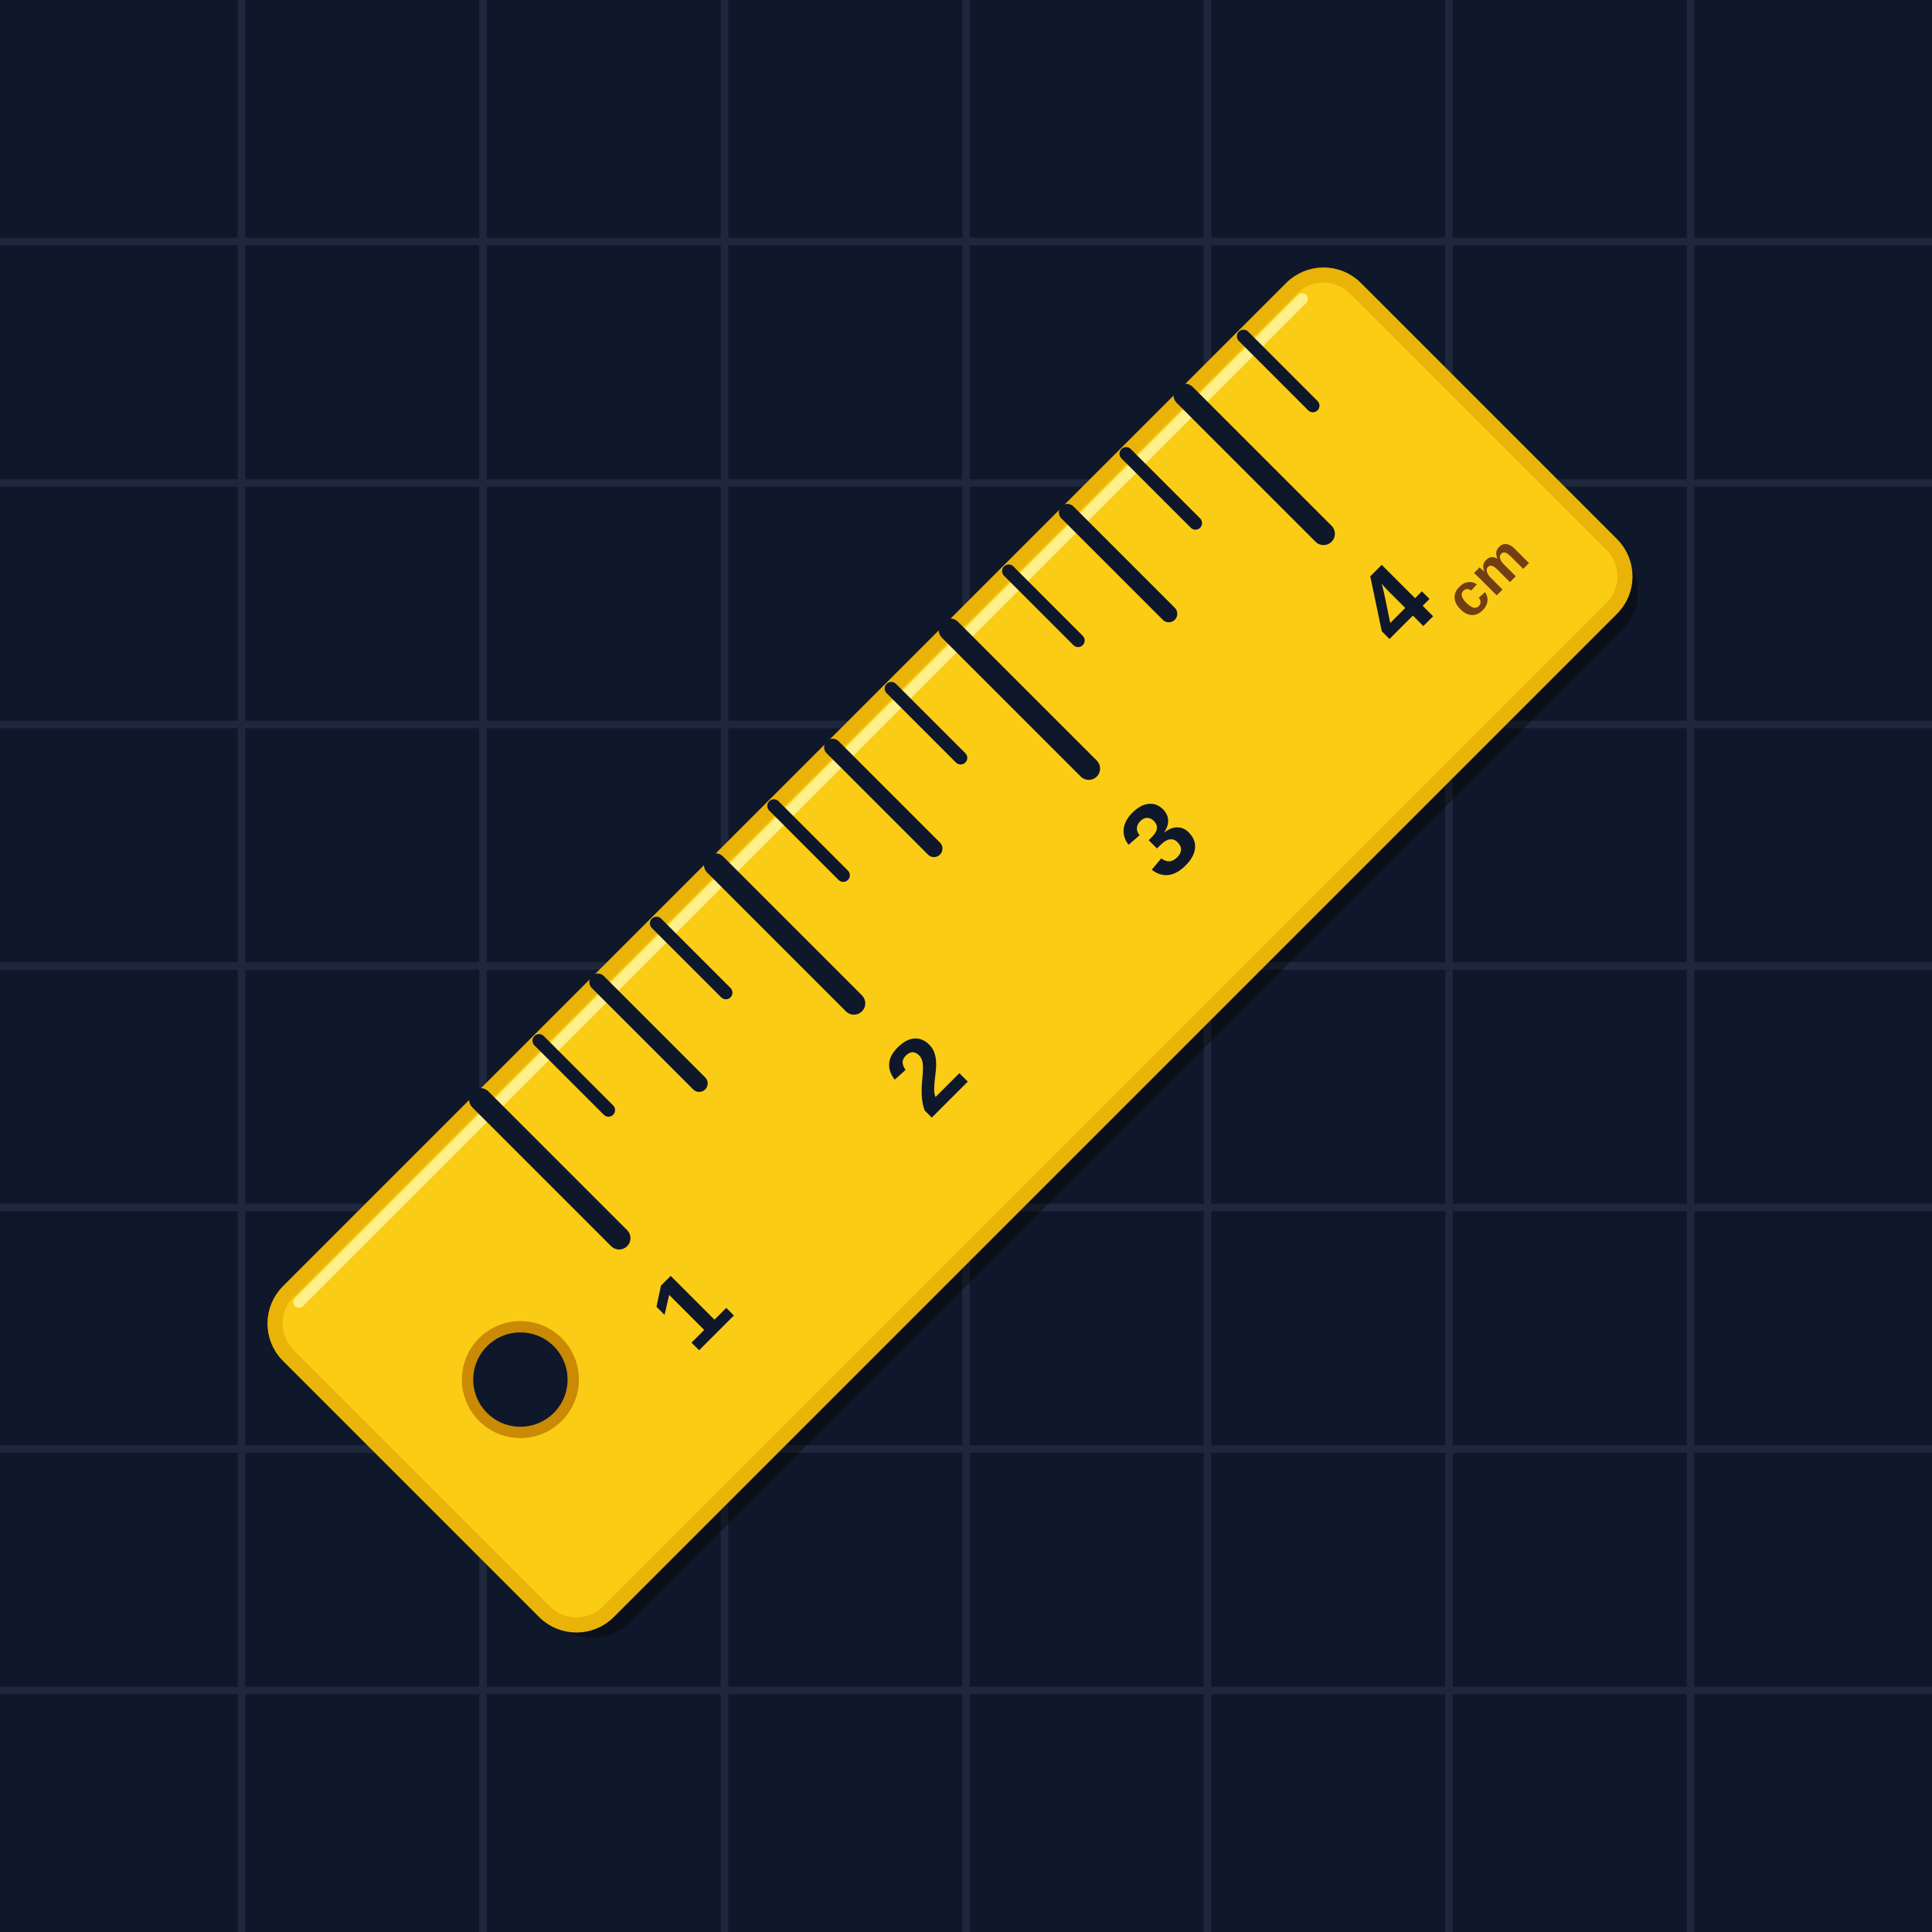
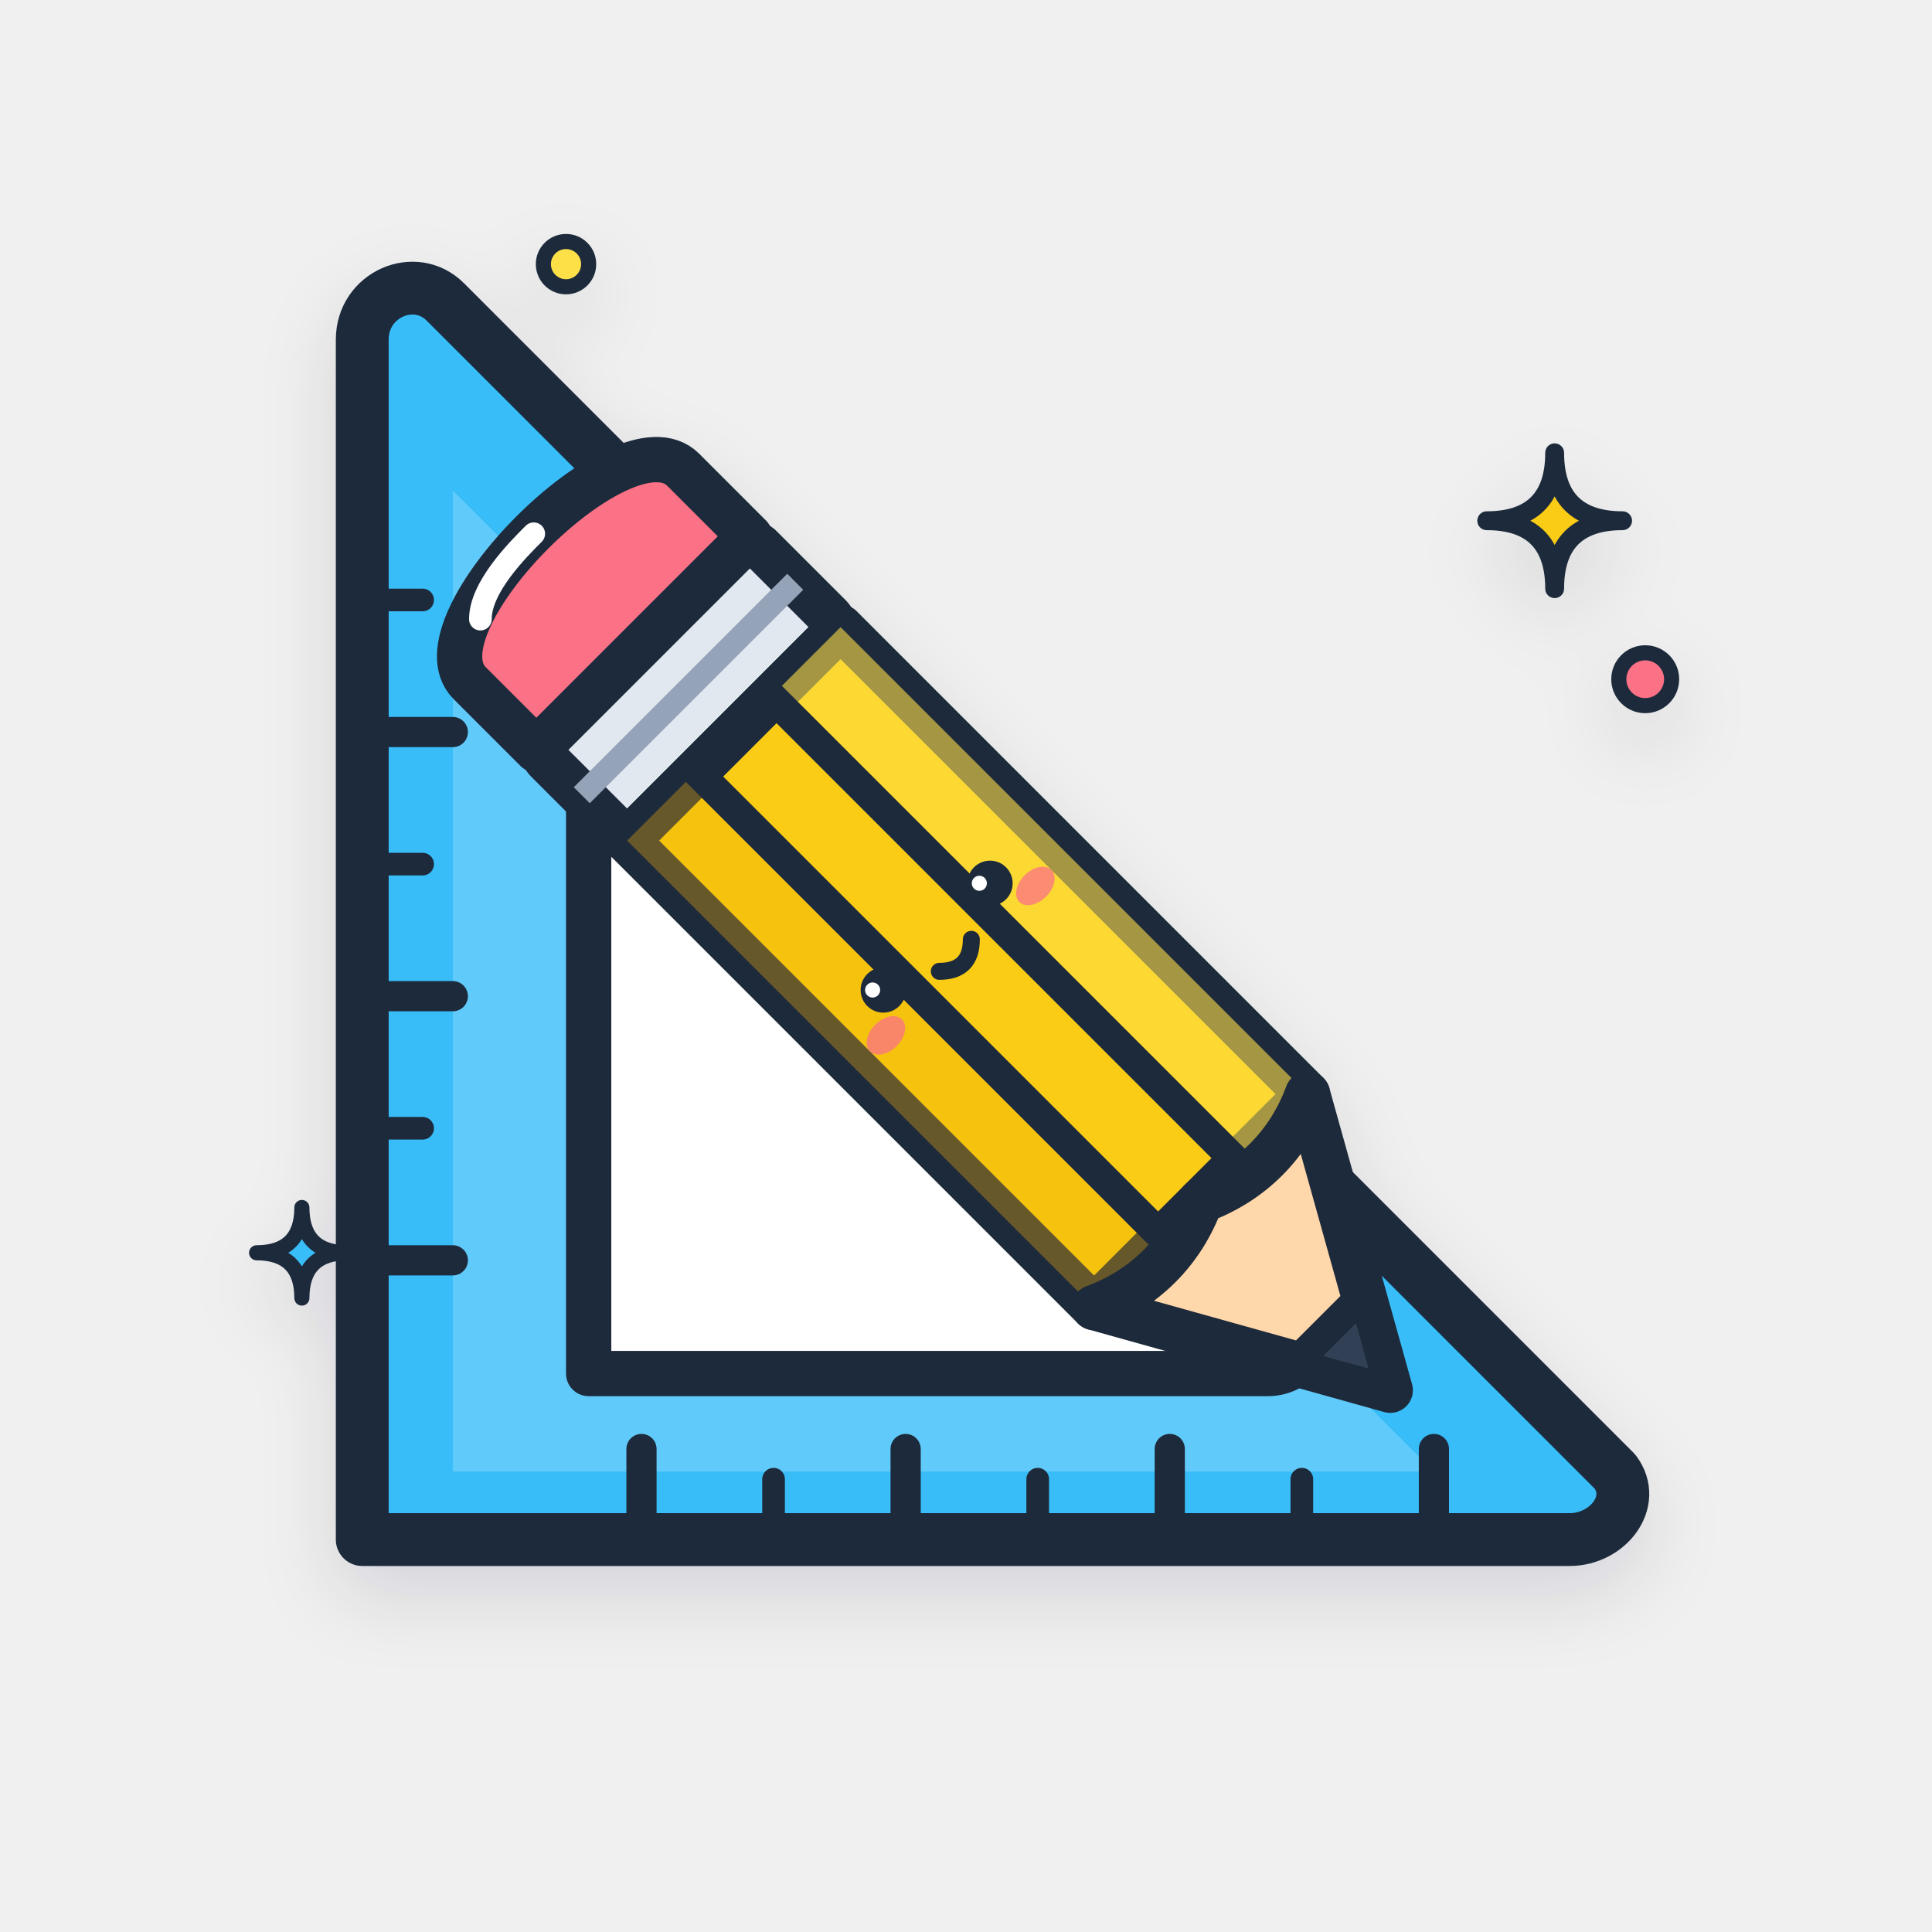
<svg xmlns="http://www.w3.org/2000/svg" viewBox="0 0 512 512" width="512" height="512">
-   <rect width="512" height="512" fill="#0f172a" />
-   <g opacity="0.12" stroke="#94a3b8" stroke-width="2">
-     <line x1="64" y1="0" x2="64" y2="512" />
-     <line x1="128" y1="0" x2="128" y2="512" />
-     <line x1="192" y1="0" x2="192" y2="512" />
-     <line x1="256" y1="0" x2="256" y2="512" />
-     <line x1="320" y1="0" x2="320" y2="512" />
-     <line x1="384" y1="0" x2="384" y2="512" />
-     <line x1="448" y1="0" x2="448" y2="512" />
-     <line x1="0" y1="64" x2="512" y2="64" />
-     <line x1="0" y1="128" x2="512" y2="128" />
-     <line x1="0" y1="192" x2="512" y2="192" />
-     <line x1="0" y1="256" x2="512" y2="256" />
-     <line x1="0" y1="320" x2="512" y2="320" />
-     <line x1="0" y1="384" x2="512" y2="384" />
-     <line x1="0" y1="448" x2="512" y2="448" />
-   </g>
-   <g transform="translate(256, 256) rotate(-45) translate(-256, -256)">
-     <rect x="56" y="196" width="400" height="120" rx="14" fill="#000000" opacity="0.35" />
-     <rect x="56" y="190" width="400" height="120" rx="12" fill="#facc15" stroke="#eab308" stroke-width="4" />
-     <line x1="68" y1="194" x2="444" y2="194" stroke="#fef08a" stroke-width="3" stroke-linecap="round" />
-     <circle cx="95" cy="250" r="14" fill="#0f172a" stroke="#ca8a04" stroke-width="3" />
-     <line x1="140" y1="190" x2="140" y2="242" stroke="#0f172a" stroke-width="6" stroke-linecap="round" />
-     <line x1="162" y1="190" x2="162" y2="216" stroke="#0f172a" stroke-width="3.5" stroke-linecap="round" />
-     <line x1="184" y1="190" x2="184" y2="228" stroke="#0f172a" stroke-width="4.5" stroke-linecap="round" />
-     <line x1="206" y1="190" x2="206" y2="216" stroke="#0f172a" stroke-width="3.5" stroke-linecap="round" />
-     <line x1="228" y1="190" x2="228" y2="242" stroke="#0f172a" stroke-width="6" stroke-linecap="round" />
-     <line x1="250" y1="190" x2="250" y2="216" stroke="#0f172a" stroke-width="3.5" stroke-linecap="round" />
-     <line x1="272" y1="190" x2="272" y2="228" stroke="#0f172a" stroke-width="4.5" stroke-linecap="round" />
-     <line x1="294" y1="190" x2="294" y2="216" stroke="#0f172a" stroke-width="3.5" stroke-linecap="round" />
-     <line x1="316" y1="190" x2="316" y2="242" stroke="#0f172a" stroke-width="6" stroke-linecap="round" />
-     <line x1="338" y1="190" x2="338" y2="216" stroke="#0f172a" stroke-width="3.5" stroke-linecap="round" />
-     <line x1="360" y1="190" x2="360" y2="228" stroke="#0f172a" stroke-width="4.5" stroke-linecap="round" />
-     <line x1="382" y1="190" x2="382" y2="216" stroke="#0f172a" stroke-width="3.5" stroke-linecap="round" />
-     <line x1="404" y1="190" x2="404" y2="242" stroke="#0f172a" stroke-width="6" stroke-linecap="round" />
-     <line x1="426" y1="190" x2="426" y2="216" stroke="#0f172a" stroke-width="3.5" stroke-linecap="round" />
-     <text x="140" y="278" font-family="-apple-system, BlinkMacSystemFont, Arial, sans-serif" font-size="28" font-weight="900" fill="#0f172a" text-anchor="middle">1</text>
-     <text x="228" y="278" font-family="-apple-system, BlinkMacSystemFont, Arial, sans-serif" font-size="28" font-weight="900" fill="#0f172a" text-anchor="middle">2</text>
-     <text x="316" y="278" font-family="-apple-system, BlinkMacSystemFont, Arial, sans-serif" font-size="28" font-weight="900" fill="#0f172a" text-anchor="middle">3</text>
-     <text x="404" y="278" font-family="-apple-system, BlinkMacSystemFont, Arial, sans-serif" font-size="28" font-weight="900" fill="#0f172a" text-anchor="middle">4</text>
-     <text x="438" y="286" font-family="-apple-system, BlinkMacSystemFont, Arial, sans-serif" font-size="16" font-weight="800" fill="#713f12" text-anchor="end">cm</text>
+   <defs>
+     <filter id="softShadow" x="-10%" y="-10%" width="120%" height="120%">
+       <feDropShadow dx="0" dy="8" stdDeviation="10" flood-color="#0f172a" flood-opacity="0.12" />
+     </filter>
+   </defs>
+   <g filter="url(#softShadow)">
+     <path d="M 96 408 L 416 408 C 426 408 434 398 428 390 L 118 80 C 110 72 96 78 96 90 Z" fill="#38bdf8" stroke="#1e293b" stroke-width="14" stroke-linecap="round" stroke-linejoin="round" />
+     <path d="M 120 130 L 380 390 L 120 390 Z" fill="#7dd3fc" opacity="0.6" />
+     <path d="M 156 364 L 336 364 C 344 364 350 356 344 350 L 174 180 C 168 174 156 178 156 188 Z" fill="#ffffff" stroke="#1e293b" stroke-width="12" stroke-linecap="round" stroke-linejoin="round" />
+     <line x1="170" y1="408" x2="170" y2="384" stroke="#1e293b" stroke-width="8" stroke-linecap="round" />
+     <line x1="205" y1="408" x2="205" y2="392" stroke="#1e293b" stroke-width="6" stroke-linecap="round" />
+     <line x1="240" y1="408" x2="240" y2="384" stroke="#1e293b" stroke-width="8" stroke-linecap="round" />
+     <line x1="275" y1="408" x2="275" y2="392" stroke="#1e293b" stroke-width="6" stroke-linecap="round" />
+     <line x1="310" y1="408" x2="310" y2="384" stroke="#1e293b" stroke-width="8" stroke-linecap="round" />
+     <line x1="345" y1="408" x2="345" y2="392" stroke="#1e293b" stroke-width="6" stroke-linecap="round" />
+     <line x1="380" y1="408" x2="380" y2="384" stroke="#1e293b" stroke-width="8" stroke-linecap="round" />
+     <line x1="96" y1="334" x2="120" y2="334" stroke="#1e293b" stroke-width="8" stroke-linecap="round" />
+     <line x1="96" y1="299" x2="112" y2="299" stroke="#1e293b" stroke-width="6" stroke-linecap="round" />
+     <line x1="96" y1="264" x2="120" y2="264" stroke="#1e293b" stroke-width="8" stroke-linecap="round" />
+     <line x1="96" y1="229" x2="112" y2="229" stroke="#1e293b" stroke-width="6" stroke-linecap="round" />
+     <line x1="96" y1="194" x2="120" y2="194" stroke="#1e293b" stroke-width="8" stroke-linecap="round" />
+     <line x1="96" y1="159" x2="112" y2="159" stroke="#1e293b" stroke-width="6" stroke-linecap="round" />
+     <g transform="translate(256, 256) rotate(-45) translate(-256, -256)">
+       <path d="M 216 110 C 216 88 296 88 296 110 L 296 135 L 216 135 Z" fill="#fb7185" stroke="#1e293b" stroke-width="12" stroke-linecap="round" stroke-linejoin="round" />
+       <path d="M 230 100 C 236 94 250 94 256 94" stroke="#ffffff" stroke-width="6" stroke-linecap="round" fill="none" />
+       <rect x="216" y="135" width="80" height="34" rx="4" fill="#e2e8f0" stroke="#1e293b" stroke-width="12" stroke-linecap="round" stroke-linejoin="round" />
+       <line x1="216" y1="152" x2="296" y2="152" stroke="#94a3b8" stroke-width="6" />
+       <rect x="216" y="169" width="80" height="175" fill="#facc15" stroke="#1e293b" stroke-width="12" stroke-linecap="round" stroke-linejoin="round" />
+       <rect x="216" y="169" width="26" height="175" fill="#eab308" opacity="0.35" />
+       <rect x="270" y="169" width="26" height="175" fill="#fde047" opacity="0.6" />
+       <line x1="242" y1="169" x2="242" y2="344" stroke="#1e293b" stroke-width="8" stroke-linecap="round" />
+       <line x1="270" y1="169" x2="270" y2="344" stroke="#1e293b" stroke-width="8" stroke-linecap="round" />
+       <circle cx="236" cy="245" r="6" fill="#1e293b" />
+       <circle cx="276" cy="245" r="6" fill="#1e293b" />
+       <circle cx="234" cy="243" r="2" fill="#ffffff" />
+       <circle cx="274" cy="243" r="2" fill="#ffffff" />
+       <ellipse cx="228" cy="254" rx="6" ry="4" fill="#fb7185" opacity="0.75" />
+       <ellipse cx="284" cy="254" rx="6" ry="4" fill="#fb7185" opacity="0.75" />
+       <path d="M 250 252 Q 256 258 262 252" fill="none" stroke="#1e293b" stroke-width="4.5" stroke-linecap="round" />
+       <path d="M 216 344 L 256 415 L 296 344 C 283 350 269 350 256 344 C 243 350 229 350 216 344 Z" fill="#fed7aa" stroke="#1e293b" stroke-width="12" stroke-linecap="round" stroke-linejoin="round" />
+       <path d="M 243 392 L 256 415 L 269 392 Z" fill="#334155" stroke="#1e293b" stroke-width="8" stroke-linejoin="round" />
+     </g>
+     <path d="M 412 120 Q 412 138 394 138 Q 412 138 412 156 Q 412 138 430 138 Q 412 138 412 120 Z" fill="#facc15" stroke="#1e293b" stroke-width="5" stroke-linejoin="round" />
+     <circle cx="436" cy="180" r="7" fill="#fb7185" stroke="#1e293b" stroke-width="4" />
+     <path d="M 80 320 Q 80 332 68 332 Q 80 332 80 344 Q 80 332 92 332 Q 80 332 80 320 Z" fill="#38bdf8" stroke="#1e293b" stroke-width="4" stroke-linejoin="round" />
+     <circle cx="150" cy="70" r="6" fill="#fde047" stroke="#1e293b" stroke-width="4" />
  </g>
</svg>
